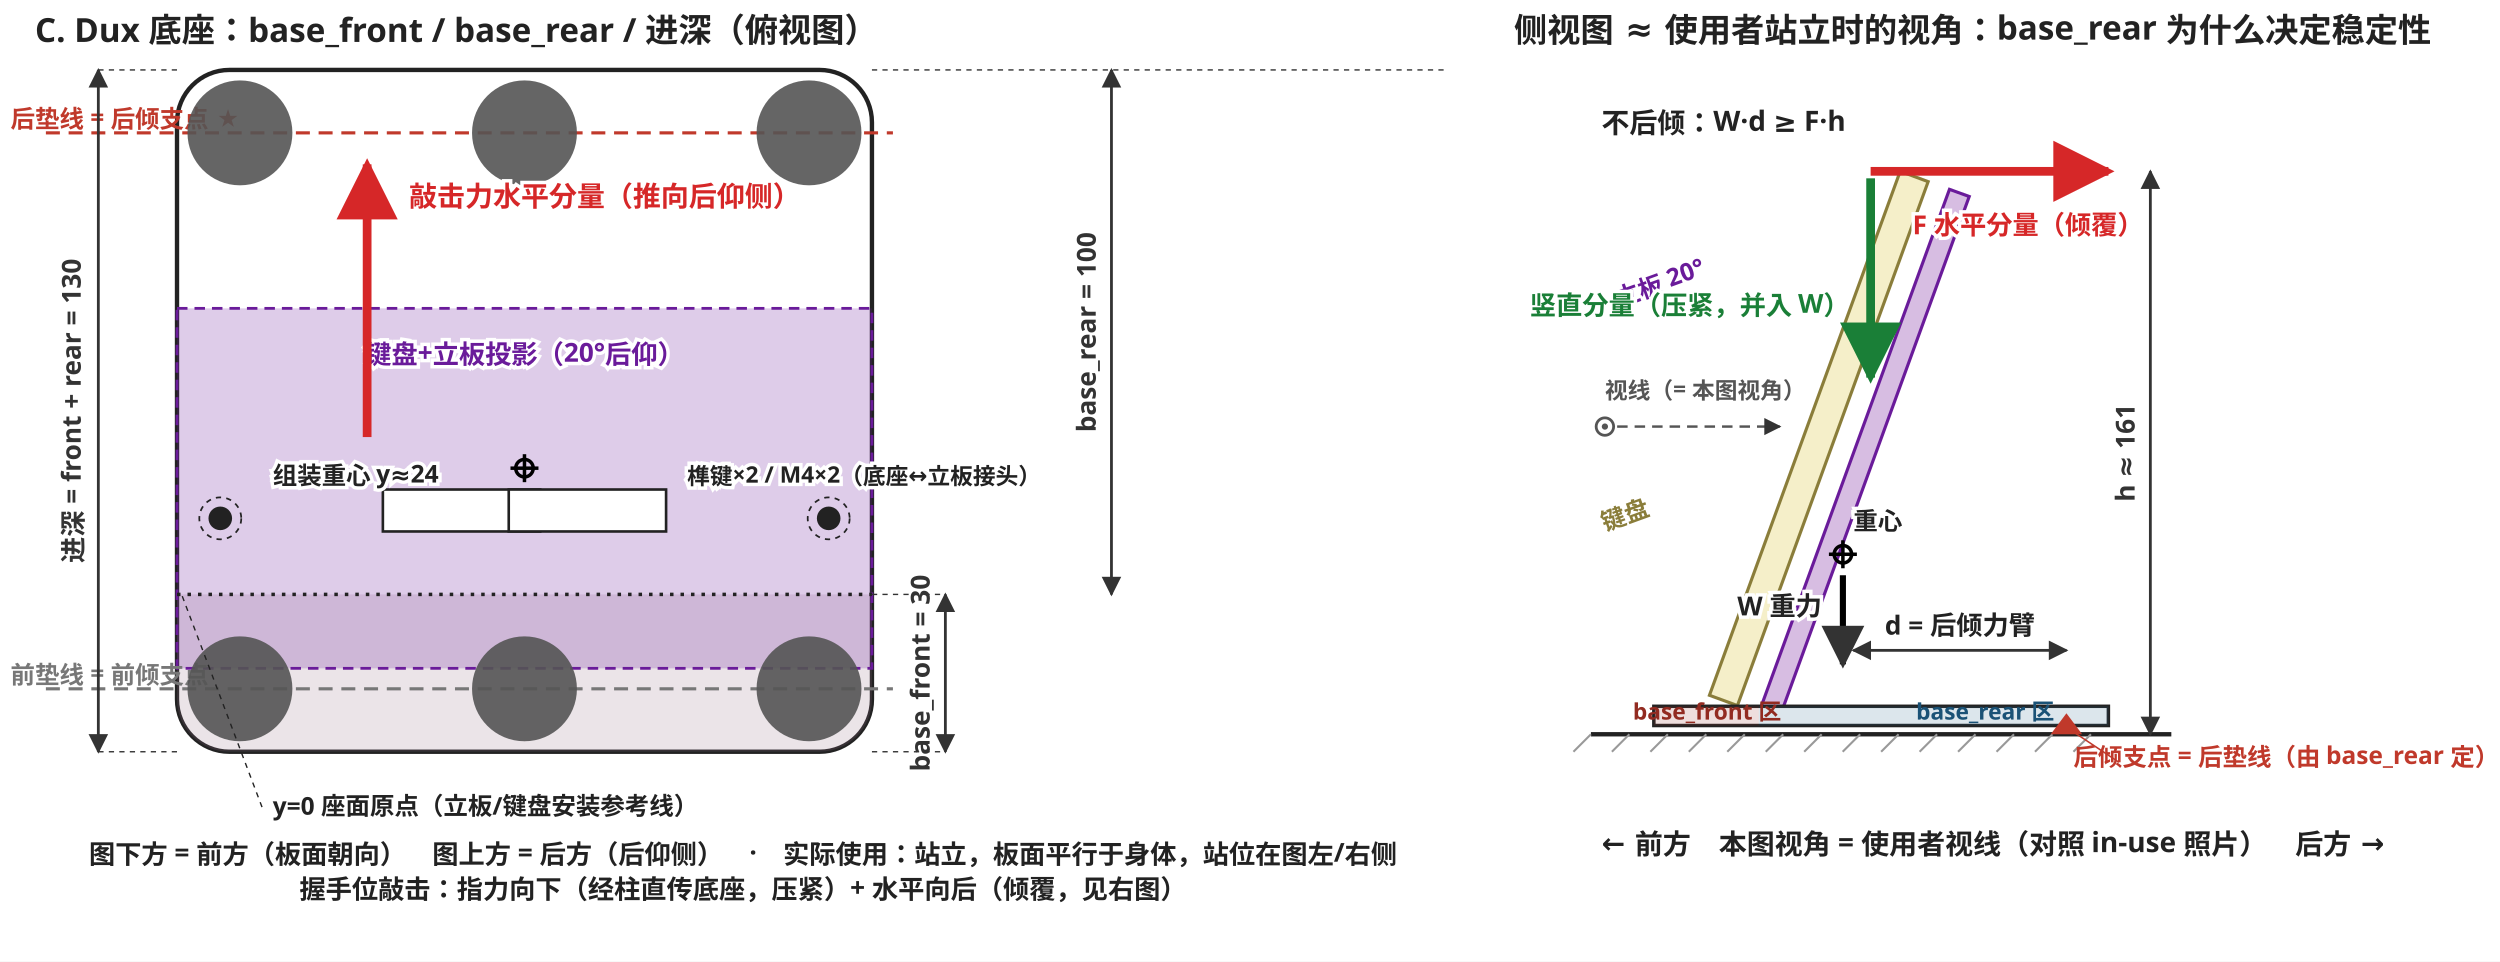
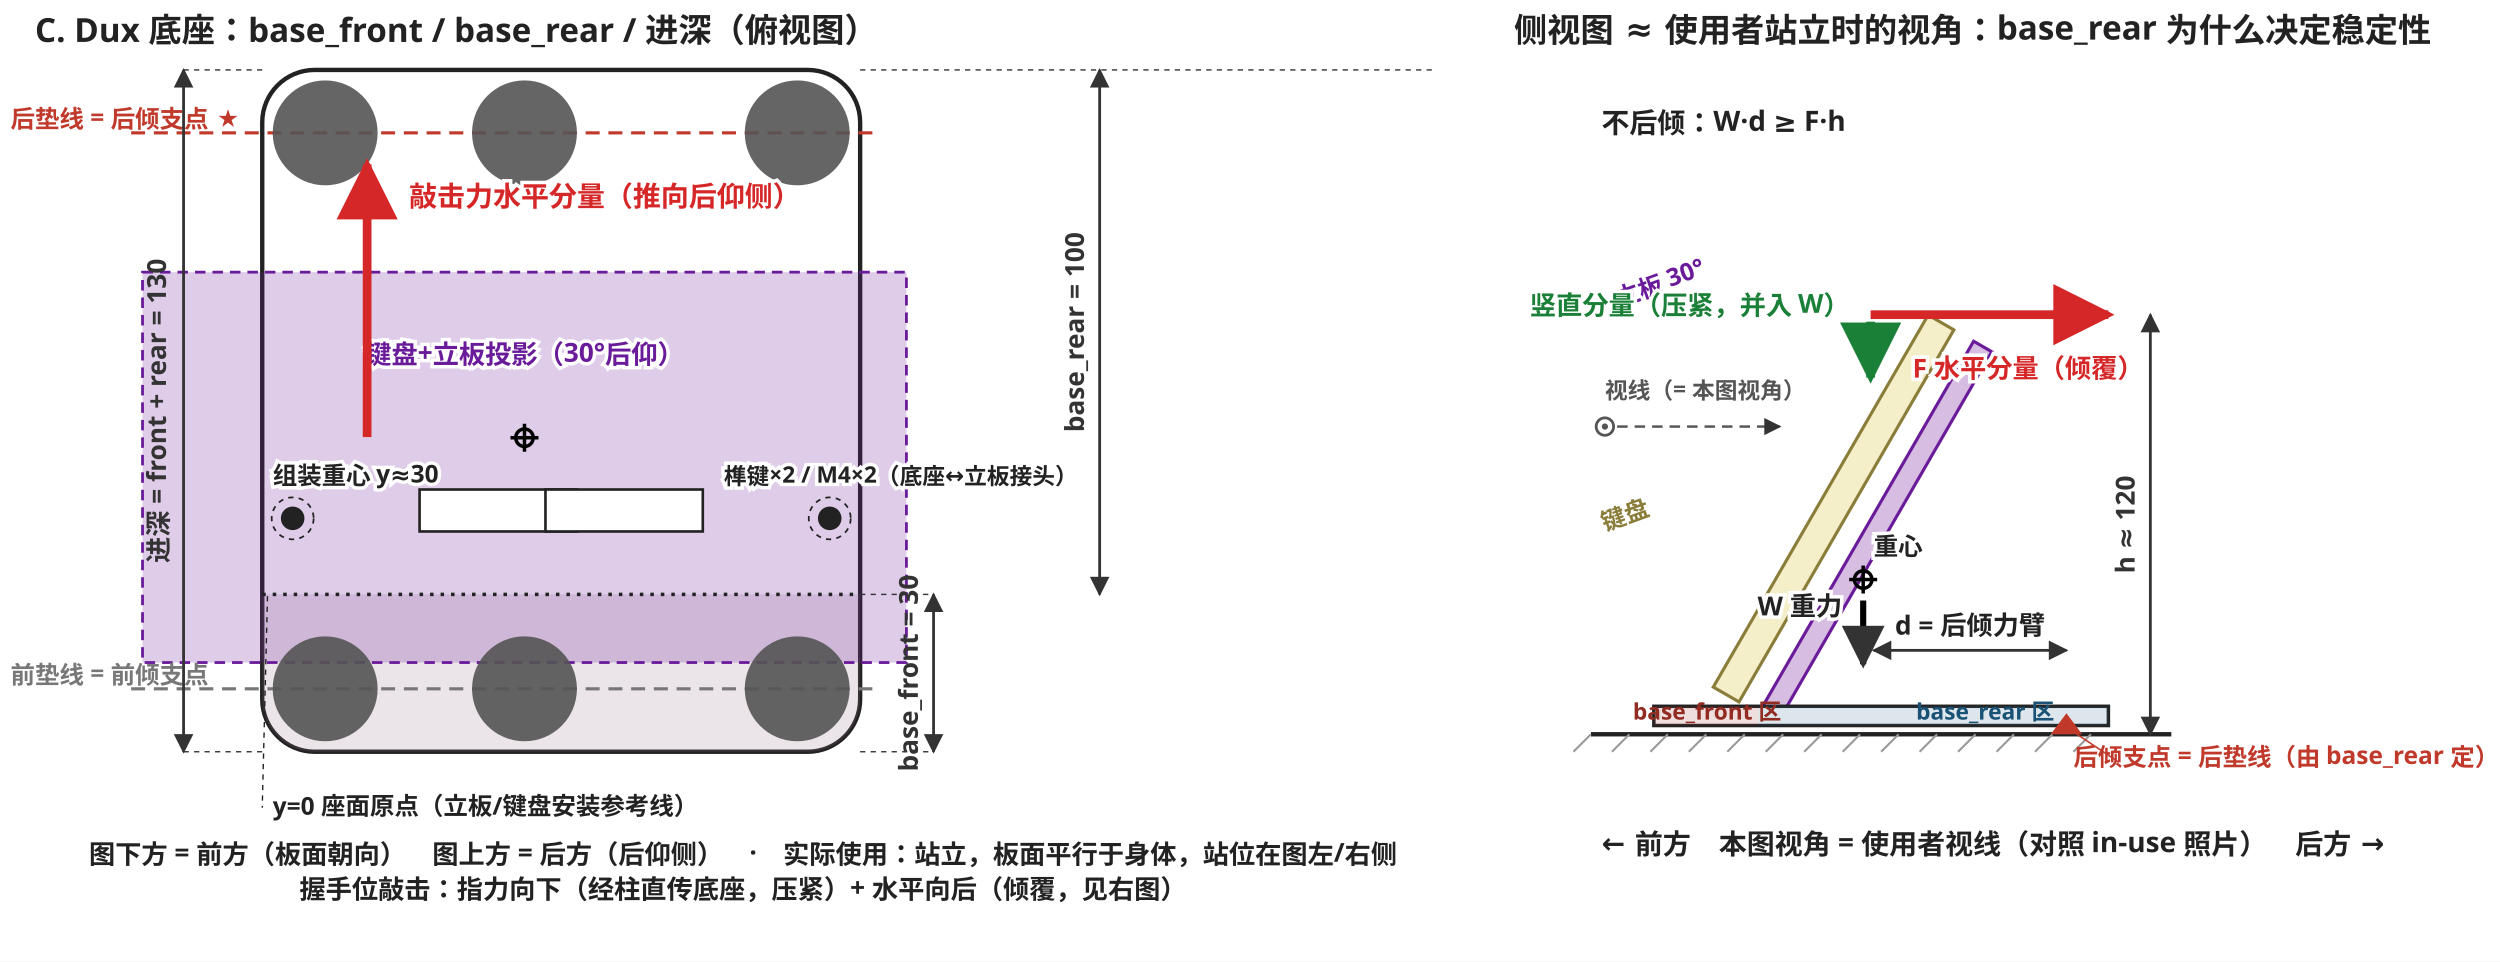
<svg xmlns="http://www.w3.org/2000/svg" width="1430" height="550" font-family="sans-serif">
  <defs>
    <marker id="ah" viewBox="0 0 10 10" refX="9" refY="5" markerWidth="7" markerHeight="7" orient="auto-start-reverse">
      <path d="M0,0 L10,5 L0,10 z" fill="#333" />
    </marker>
    <marker id="ahR" viewBox="0 0 10 10" refX="9" refY="5" markerWidth="7" markerHeight="7" orient="auto-start-reverse">
      <path d="M0,0 L10,5 L0,10 z" fill="#d62728" />
    </marker>
    <marker id="ahG" viewBox="0 0 10 10" refX="9" refY="5" markerWidth="7" markerHeight="7" orient="auto-start-reverse">
      <path d="M0,0 L10,5 L0,10 z" fill="#1a7f37" />
    </marker>
  </defs>
  <rect width="100%" height="100%" fill="#ffffff" />
  <text x="20" y="24" font-size="19" fill="#222" font-weight="bold">C. Dux 底座：base_front / base_rear / 进深（俯视图）</text>
  <text x="866" y="24" font-size="19" fill="#222" font-weight="bold">侧视图 ≈ 使用者站立时的视角：base_rear 为什么决定稳定性</text>
  <svg x="0" y="0" width="850" height="520">
    <clipPath id="board">
-       <rect x="101.247" y="40.0" width="397.505" height="390.0" rx="30.0" />
+       <rect x="150.0" y="40.0" width="342.0" height="390.0" rx="30.0" />
    </clipPath>
-     <rect x="101.247" y="40.0" width="397.505" height="390.0" rx="30.0" fill="#fff" stroke="#222" stroke-width="2.5" />
+     <rect x="150.0" y="40.0" width="342.0" height="390.0" rx="30.0" fill="#fff" stroke="#222" stroke-width="2.5" />
    <g clip-path="url(#board)">
-       <rect x="101.247" y="340.0" width="397.505" height="300.0" fill="#3498db" opacity="0.10" />
-       <rect x="101.247" y="340.0" width="397.505" height="90.0" fill="#e74c3c" opacity="0.10" />
+       <rect x="150.0" y="340.0" width="342.0" height="300.0" fill="#3498db" opacity="0.10" />
+       <rect x="150.0" y="340.0" width="342.0" height="90.0" fill="#e74c3c" opacity="0.10" />
    </g>
-     <rect x="101.247" y="176.38" width="397.505" height="205.906" fill="#6a1b9a" fill-opacity="0.22" stroke="#6a1b9a" stroke-dasharray="6 4" stroke-width="1.6" />
-     <text x="300.0" y="208.0" font-size="15" fill="#6a1b9a" font-weight="bold" text-anchor="middle" stroke="#fff" stroke-width="4" paint-order="stroke">键盘+立板投影（20°后仰）</text>
-     <line x1="26.247" y1="394.0" x2="510.753" y2="394.0" stroke="#777" stroke-width="1.8" stroke-dasharray="8 5" />
+     <rect x="81.526" y="155.671" width="436.948" height="223.301" fill="#6a1b9a" fill-opacity="0.22" stroke="#6a1b9a" stroke-dasharray="6 4" stroke-width="1.6" />
+     <text x="300.0" y="208.0" font-size="15" fill="#6a1b9a" font-weight="bold" text-anchor="middle" stroke="#fff" stroke-width="4" paint-order="stroke">键盘+立板投影（30°后仰）</text>
+     <line x1="75.0" y1="394.0" x2="504.0" y2="394.0" stroke="#777" stroke-width="1.8" stroke-dasharray="8 5" />
    <text x="6" y="391.0" font-size="14" fill="#777" font-weight="bold">前垫线 = 前倾支点</text>
-     <line x1="26.247" y1="76.0" x2="510.753" y2="76.0" stroke="#c0392b" stroke-width="1.8" stroke-dasharray="8 5" />
+     <line x1="75.0" y1="76.0" x2="504.0" y2="76.0" stroke="#c0392b" stroke-width="1.8" stroke-dasharray="8 5" />
    <text x="6" y="73.0" font-size="14" fill="#c0392b" font-weight="bold">后垫线 = 后倾支点 ★</text>
-     <circle cx="137.247" cy="394.0" r="30.0" fill="#555" fill-opacity="0.9" />
-     <circle cx="462.753" cy="394.0" r="30.0" fill="#555" fill-opacity="0.9" />
+     <circle cx="186.0" cy="394.0" r="30.0" fill="#555" fill-opacity="0.9" />
+     <circle cx="456.0" cy="394.0" r="30.0" fill="#555" fill-opacity="0.9" />
    <circle cx="300.0" cy="394.0" r="30.0" fill="#555" fill-opacity="0.9" />
-     <circle cx="137.247" cy="76.0" r="30.0" fill="#555" fill-opacity="0.9" />
-     <circle cx="462.753" cy="76.0" r="30.0" fill="#555" fill-opacity="0.9" />
+     <circle cx="186.0" cy="76.0" r="30.0" fill="#555" fill-opacity="0.9" />
+     <circle cx="456.0" cy="76.0" r="30.0" fill="#555" fill-opacity="0.9" />
    <circle cx="300.0" cy="76.0" r="30.0" fill="#555" fill-opacity="0.9" />
-     <rect x="219.0" y="280.0" width="90.0" height="24.0" fill="#fff" stroke="#222" stroke-width="1.5" />
-     <circle cx="126.0" cy="296.5" r="6.75" fill="#222" />
-     <circle cx="126.0" cy="296.5" r="12.0" fill="none" stroke="#222" stroke-dasharray="3 3" />
-     <rect x="291.0" y="280.0" width="90.0" height="24.0" fill="#fff" stroke="#222" stroke-width="1.5" />
-     <circle cx="474.0" cy="296.5" r="6.75" fill="#222" />
-     <circle cx="474.0" cy="296.5" r="12.0" fill="none" stroke="#222" stroke-dasharray="3 3" />
-     <text x="393.0" y="277.0" font-size="13" fill="#222" font-weight="bold" stroke="#fff" stroke-width="4" paint-order="stroke">榫键×2 / M4×2（底座↔立板接头）</text>
-     <line x1="101.247" y1="340.0" x2="498.753" y2="340.0" stroke="#222" stroke-width="2" stroke-dasharray="2 4" />
-     <line x1="104.247" y1="341.0" x2="150" y2="462" stroke="#222" stroke-width="0.8" stroke-dasharray="3 3" />
+     <rect x="240.0" y="280.0" width="90.0" height="24.0" fill="#fff" stroke="#222" stroke-width="1.5" />
+     <rect x="312.0" y="280.0" width="90.0" height="24.0" fill="#fff" stroke="#222" stroke-width="1.5" />
+     <circle cx="167.4" cy="296.5" r="6.75" fill="#222" />
+     <circle cx="167.4" cy="296.5" r="12.0" fill="none" stroke="#222" stroke-dasharray="3 3" />
+     <circle cx="474.6" cy="296.5" r="6.75" fill="#222" />
+     <circle cx="474.6" cy="296.5" r="12.0" fill="none" stroke="#222" stroke-dasharray="3 3" />
+     <text x="414.0" y="277.0" font-size="13" fill="#222" font-weight="bold" stroke="#fff" stroke-width="4" paint-order="stroke">榫键×2 / M4×2（底座↔立板接头）</text>
+     <line x1="150.0" y1="340.0" x2="492.0" y2="340.0" stroke="#222" stroke-width="2" stroke-dasharray="2 4" />
+     <line x1="153.0" y1="341.0" x2="150" y2="462" stroke="#222" stroke-width="0.8" stroke-dasharray="3 3" />
    <text x="156" y="466" font-size="14" fill="#222" font-weight="bold">y=0 座面原点（立板/键盘安装参考线）</text>
-     <circle cx="300.0" cy="267.799" r="5" fill="none" stroke="#000" stroke-width="2" />
-     <line x1="292.0" y1="267.799" x2="308.0" y2="267.799" stroke="#000" stroke-width="2" />
-     <line x1="300.0" y1="259.799" x2="300.0" y2="275.799" stroke="#000" stroke-width="2" />
-     <text x="156.0" y="277.0" font-size="14" fill="#222" font-weight="bold" stroke="#fff" stroke-width="4" paint-order="stroke">组装重心 y≈24</text>
+     <circle cx="300.0" cy="250.387" r="5" fill="none" stroke="#000" stroke-width="2" />
+     <line x1="292.0" y1="250.387" x2="308.0" y2="250.387" stroke="#000" stroke-width="2" />
+     <line x1="300.0" y1="242.387" x2="300.0" y2="258.387" stroke="#000" stroke-width="2" />
+     <text x="156.0" y="277.0" font-size="14" fill="#222" font-weight="bold" stroke="#fff" stroke-width="4" paint-order="stroke">组装重心 y≈30</text>
    <line x1="210.0" y1="250.0" x2="210.0" y2="94.0" stroke="#d62728" stroke-width="5" marker-end="url(#ahR)" />
    <text x="234.0" y="118.0" font-size="16" fill="#d62728" font-weight="bold" stroke="#fff" stroke-width="4" paint-order="stroke">敲击力水平分量（推向后仰侧）</text>
-     <line x1="498.753" y1="340.0" x2="540.753" y2="340.0" stroke="#333" stroke-width="0.8" stroke-dasharray="3 3" />
-     <line x1="498.753" y1="430.0" x2="540.753" y2="430.0" stroke="#333" stroke-width="0.8" stroke-dasharray="3 3" />
-     <line x1="498.753" y1="40.0" x2="825.753" y2="40.0" stroke="#333" stroke-width="0.8" stroke-dasharray="3 3" />
-     <line x1="101.247" y1="430.0" x2="56.247" y2="430.0" stroke="#333" stroke-width="0.8" stroke-dasharray="3 3" />
-     <line x1="101.247" y1="40.0" x2="56.247" y2="40.0" stroke="#333" stroke-width="0.8" stroke-dasharray="3 3" />
-     <line x1="540.753" y1="430.0" x2="540.753" y2="340.0" stroke="#333" stroke-width="1.6" marker-start="url(#ah)" marker-end="url(#ah)" />
-     <text x="531.753" y="385.0" font-size="15" fill="#333" font-weight="bold" text-anchor="middle" transform="rotate(-90 531.7527 385.0)">base_front = 30</text>
-     <line x1="635.753" y1="40.0" x2="635.753" y2="340.0" stroke="#333" stroke-width="1.6" marker-start="url(#ah)" marker-end="url(#ah)" />
-     <text x="626.753" y="190.0" font-size="15" fill="#333" font-weight="bold" text-anchor="middle" transform="rotate(-90 626.7527 190.0)">base_rear = 100</text>
-     <line x1="56.247" y1="430.0" x2="56.247" y2="40.0" stroke="#333" stroke-width="1.6" marker-start="url(#ah)" marker-end="url(#ah)" />
-     <text x="47.247" y="235.0" font-size="15" fill="#333" font-weight="bold" text-anchor="middle" transform="rotate(-90 47.24727 235.0)">进深 = front + rear = 130</text>
+     <line x1="492.0" y1="340.0" x2="534.0" y2="340.0" stroke="#333" stroke-width="0.8" stroke-dasharray="3 3" />
+     <line x1="492.0" y1="430.0" x2="534.0" y2="430.0" stroke="#333" stroke-width="0.8" stroke-dasharray="3 3" />
+     <line x1="492.0" y1="40.0" x2="819.0" y2="40.0" stroke="#333" stroke-width="0.8" stroke-dasharray="3 3" />
+     <line x1="150.0" y1="430.0" x2="105.0" y2="430.0" stroke="#333" stroke-width="0.8" stroke-dasharray="3 3" />
+     <line x1="150.0" y1="40.0" x2="105.0" y2="40.0" stroke="#333" stroke-width="0.8" stroke-dasharray="3 3" />
+     <line x1="534.0" y1="430.0" x2="534.0" y2="340.0" stroke="#333" stroke-width="1.6" marker-start="url(#ah)" marker-end="url(#ah)" />
+     <text x="525.0" y="385.0" font-size="15" fill="#333" font-weight="bold" text-anchor="middle" transform="rotate(-90 525.0 385.0)">base_front = 30</text>
+     <line x1="629.0" y1="40.0" x2="629.0" y2="340.0" stroke="#333" stroke-width="1.6" marker-start="url(#ah)" marker-end="url(#ah)" />
+     <text x="620.0" y="190.0" font-size="15" fill="#333" font-weight="bold" text-anchor="middle" transform="rotate(-90 620.0 190.0)">base_rear = 100</text>
+     <line x1="105.0" y1="430.0" x2="105.0" y2="40.0" stroke="#333" stroke-width="1.6" marker-start="url(#ah)" marker-end="url(#ah)" />
+     <text x="96.0" y="235.0" font-size="15" fill="#333" font-weight="bold" text-anchor="middle" transform="rotate(-90 96.0 235.0)">进深 = front + rear = 130</text>
    <text x="425.0" y="494" font-size="15" fill="#222" font-weight="bold" text-anchor="middle">图下方 = 前方（板面朝向）　图上方 = 后方（后仰侧）　·　实际使用：站立，板面平行于身体，站位在图左/右侧</text>
    <text x="425.0" y="514" font-size="15" fill="#222" font-weight="bold" text-anchor="middle">握手位敲击：指力向下（经柱直传底座，压紧）+ 水平向后（倾覆，见右图）</text>
  </svg>
  <svg x="850" y="0" width="580" height="500">
    <line x1="60.0" y1="420.0" x2="392.0" y2="420.0" stroke="#222" stroke-width="2.5" />
    <line x1="60.0" y1="420.0" x2="50.0" y2="430.0" stroke="#999" stroke-width="1.2" />
    <line x1="82.0" y1="420.0" x2="72.0" y2="430.0" stroke="#999" stroke-width="1.2" />
    <line x1="104.0" y1="420.0" x2="94.0" y2="430.0" stroke="#999" stroke-width="1.2" />
    <line x1="126.0" y1="420.0" x2="116.0" y2="430.0" stroke="#999" stroke-width="1.2" />
    <line x1="148.0" y1="420.0" x2="138.0" y2="430.0" stroke="#999" stroke-width="1.2" />
    <line x1="170.0" y1="420.0" x2="160.0" y2="430.0" stroke="#999" stroke-width="1.2" />
    <line x1="192.0" y1="420.0" x2="182.0" y2="430.0" stroke="#999" stroke-width="1.2" />
    <line x1="214.0" y1="420.0" x2="204.0" y2="430.0" stroke="#999" stroke-width="1.2" />
    <line x1="236.0" y1="420.0" x2="226.0" y2="430.0" stroke="#999" stroke-width="1.2" />
    <line x1="258.0" y1="420.0" x2="248.0" y2="430.0" stroke="#999" stroke-width="1.2" />
    <line x1="280.0" y1="420.0" x2="270.0" y2="430.0" stroke="#999" stroke-width="1.2" />
    <line x1="302.0" y1="420.0" x2="292.0" y2="430.0" stroke="#999" stroke-width="1.2" />
    <line x1="324.0" y1="420.0" x2="314.0" y2="430.0" stroke="#999" stroke-width="1.2" />
    <line x1="346.0" y1="420.0" x2="336.0" y2="430.0" stroke="#999" stroke-width="1.2" />
    <rect x="100.0" y="420.0" width="40.0" height="-5.0" rx="2" fill="#444" />
    <rect x="312.0" y="420.0" width="40.0" height="-5.0" rx="2" fill="#444" />
-     <polygon points="143.8,403.6 127.8,397.7 236.9,98.0 252.9,103.9" fill="#f5efc9" stroke="#8a7d3a" stroke-width="1.8" />
-     <polygon points="167.6,411.2 156.3,407.1 265.1,108.3 276.4,112.4" fill="#d7bde2" stroke="#6a1b9a" stroke-width="1.8" />
+     <polygon points="144.7,401.5 130.0,393.0 252.9,180.2 267.6,188.7" fill="#f5efc9" stroke="#8a7d3a" stroke-width="1.8" />
+     <polygon points="166.9,413.1 156.5,407.1 278.9,195.2 289.3,201.2" fill="#d7bde2" stroke="#6a1b9a" stroke-width="1.8" />
    <rect x="96.0" y="404.0" width="260.0" height="11.0" fill="#eee" stroke="#222" stroke-width="2" />
    <rect x="156.0" y="404.0" width="200.0" height="11.0" fill="#3498db" opacity="0.10" />
    <rect x="96.0" y="404.0" width="60.0" height="11.0" fill="#e74c3c" opacity="0.10" />
    <text x="246.0" y="411.6" font-size="13" fill="#1a5276" font-weight="bold">base_rear 区</text>
    <text x="84.0" y="411.6" font-size="13" fill="#922b21" font-weight="bold">base_front 区</text>
-     <text x="76.0" y="176.0" font-size="14" fill="#6a1b9a" font-weight="bold" transform="rotate(-20 76.0 176.0)">立板 20°</text>
+     <text x="76.0" y="176.0" font-size="14" fill="#6a1b9a" font-weight="bold" transform="rotate(-20 76.0 176.0)">立板 30°</text>
    <text x="68.0" y="304.0" font-size="14" fill="#8a7d3a" font-weight="bold" transform="rotate(-20 68.0 304.0)">键盘</text>
    <polygon points="323.0,420.0 341.0,420.0 332.0,408.0" fill="#c0392b" />
    <line x1="335.0" y1="418.0" x2="362.0" y2="436.0" stroke="#c0392b" stroke-width="0.9" />
    <text x="336.0" y="438.0" font-size="14" fill="#c0392b" font-weight="bold">后倾支点 = 后垫线（由 base_rear 定）</text>
-     <circle cx="204.134" cy="317.042" r="5" fill="none" stroke="#000" stroke-width="2" />
-     <line x1="196.134" y1="317.042" x2="212.134" y2="317.042" stroke="#000" stroke-width="2" />
-     <line x1="204.134" y1="309.042" x2="204.134" y2="325.042" stroke="#000" stroke-width="2" />
-     <text x="210.134" y="303.042" font-size="14" fill="#222" font-weight="bold" stroke="#fff" stroke-width="4" paint-order="stroke">重心</text>
-     <line x1="204.134" y1="329.042" x2="204.134" y2="380.0" stroke="#000" stroke-width="3.5" marker-end="url(#ah)" />
-     <text x="192.134" y="352.0" font-size="15" fill="#222" font-weight="bold" text-anchor="end" stroke="#fff" stroke-width="4" paint-order="stroke">W 重力</text>
-     <line x1="220.0" y1="98.0" x2="356.0" y2="98.0" stroke="#d62728" stroke-width="5" marker-end="url(#ahR)" />
-     <line x1="220.0" y1="102.0" x2="220.0" y2="216.0" stroke="#1a7f37" stroke-width="5" marker-end="url(#ahG)" />
-     <text x="244.0" y="134.0" font-size="15" fill="#d62728" font-weight="bold" stroke="#fff" stroke-width="4" paint-order="stroke">F 水平分量（倾覆）</text>
+     <circle cx="215.742" cy="331.498" r="5" fill="none" stroke="#000" stroke-width="2" />
+     <line x1="207.742" y1="331.498" x2="223.742" y2="331.498" stroke="#000" stroke-width="2" />
+     <line x1="215.742" y1="323.498" x2="215.742" y2="339.498" stroke="#000" stroke-width="2" />
+     <text x="221.742" y="317.498" font-size="14" fill="#222" font-weight="bold" stroke="#fff" stroke-width="4" paint-order="stroke">重心</text>
+     <line x1="215.742" y1="343.498" x2="215.742" y2="380.0" stroke="#000" stroke-width="3.5" marker-end="url(#ah)" />
+     <text x="203.742" y="352.0" font-size="15" fill="#222" font-weight="bold" text-anchor="end" stroke="#fff" stroke-width="4" paint-order="stroke">W 重力</text>
+     <line x1="220.0" y1="180.0" x2="356.0" y2="180.0" stroke="#d62728" stroke-width="5" marker-end="url(#ahR)" />
+     <line x1="220.0" y1="184.0" x2="220.0" y2="216.0" stroke="#1a7f37" stroke-width="5" marker-end="url(#ahG)" />
+     <text x="244.0" y="216.0" font-size="15" fill="#d62728" font-weight="bold" stroke="#fff" stroke-width="4" paint-order="stroke">F 水平分量（倾覆）</text>
    <text x="208.0" y="180.0" font-size="15" fill="#1a7f37" font-weight="bold" text-anchor="end" stroke="#fff" stroke-width="4" paint-order="stroke">竖直分量（压紧，并入 W）</text>
    <circle cx="68.0" cy="244.0" r="5" fill="none" stroke="#555" stroke-width="1.6" />
    <circle cx="68.0" cy="244.0" r="1.8" fill="#555" />
    <line x1="75.0" y1="244.0" x2="168.0" y2="244.0" stroke="#555" stroke-width="1.4" stroke-dasharray="6 4" marker-end="url(#ah)" />
    <text x="68.0" y="228.0" font-size="13" fill="#555" font-weight="bold">视线（= 本图视角）</text>
-     <line x1="380.0" y1="98.0" x2="380.0" y2="420.0" stroke="#333" stroke-width="1.6" marker-start="url(#ah)" marker-end="url(#ah)" />
-     <text x="371.0" y="259.0" font-size="15" fill="#333" font-weight="bold" text-anchor="middle" transform="rotate(-90 371.0 259.0)">h ≈ 161</text>
-     <line x1="210.134" y1="372.0" x2="332.0" y2="372.0" stroke="#333" stroke-width="1.6" marker-start="url(#ah)" marker-end="url(#ah)" />
-     <text x="271.067" y="363.0" font-size="15" fill="#222" font-weight="bold" text-anchor="middle" stroke="#fff" stroke-width="4" paint-order="stroke">d = 后倾力臂</text>
+     <line x1="380.0" y1="180.0" x2="380.0" y2="420.0" stroke="#333" stroke-width="1.6" marker-start="url(#ah)" marker-end="url(#ah)" />
+     <text x="371.0" y="300.0" font-size="15" fill="#333" font-weight="bold" text-anchor="middle" transform="rotate(-90 371.0 300.0)">h ≈ 120</text>
+     <line x1="221.742" y1="372.0" x2="332.0" y2="372.0" stroke="#333" stroke-width="1.6" marker-start="url(#ah)" marker-end="url(#ah)" />
+     <text x="276.871" y="363.0" font-size="15" fill="#222" font-weight="bold" text-anchor="middle" stroke="#fff" stroke-width="4" paint-order="stroke">d = 后倾力臂</text>
    <text x="66.0" y="76.0" font-size="16" fill="#222" font-weight="bold">不后倾：W·d ≥ F·h</text>
    <text x="290.0" y="488" font-size="16" fill="#222" font-weight="bold" text-anchor="middle">← 前方　本图视角 = 使用者视线（对照 in-use 照片）　后方 →</text>
  </svg>
</svg>
